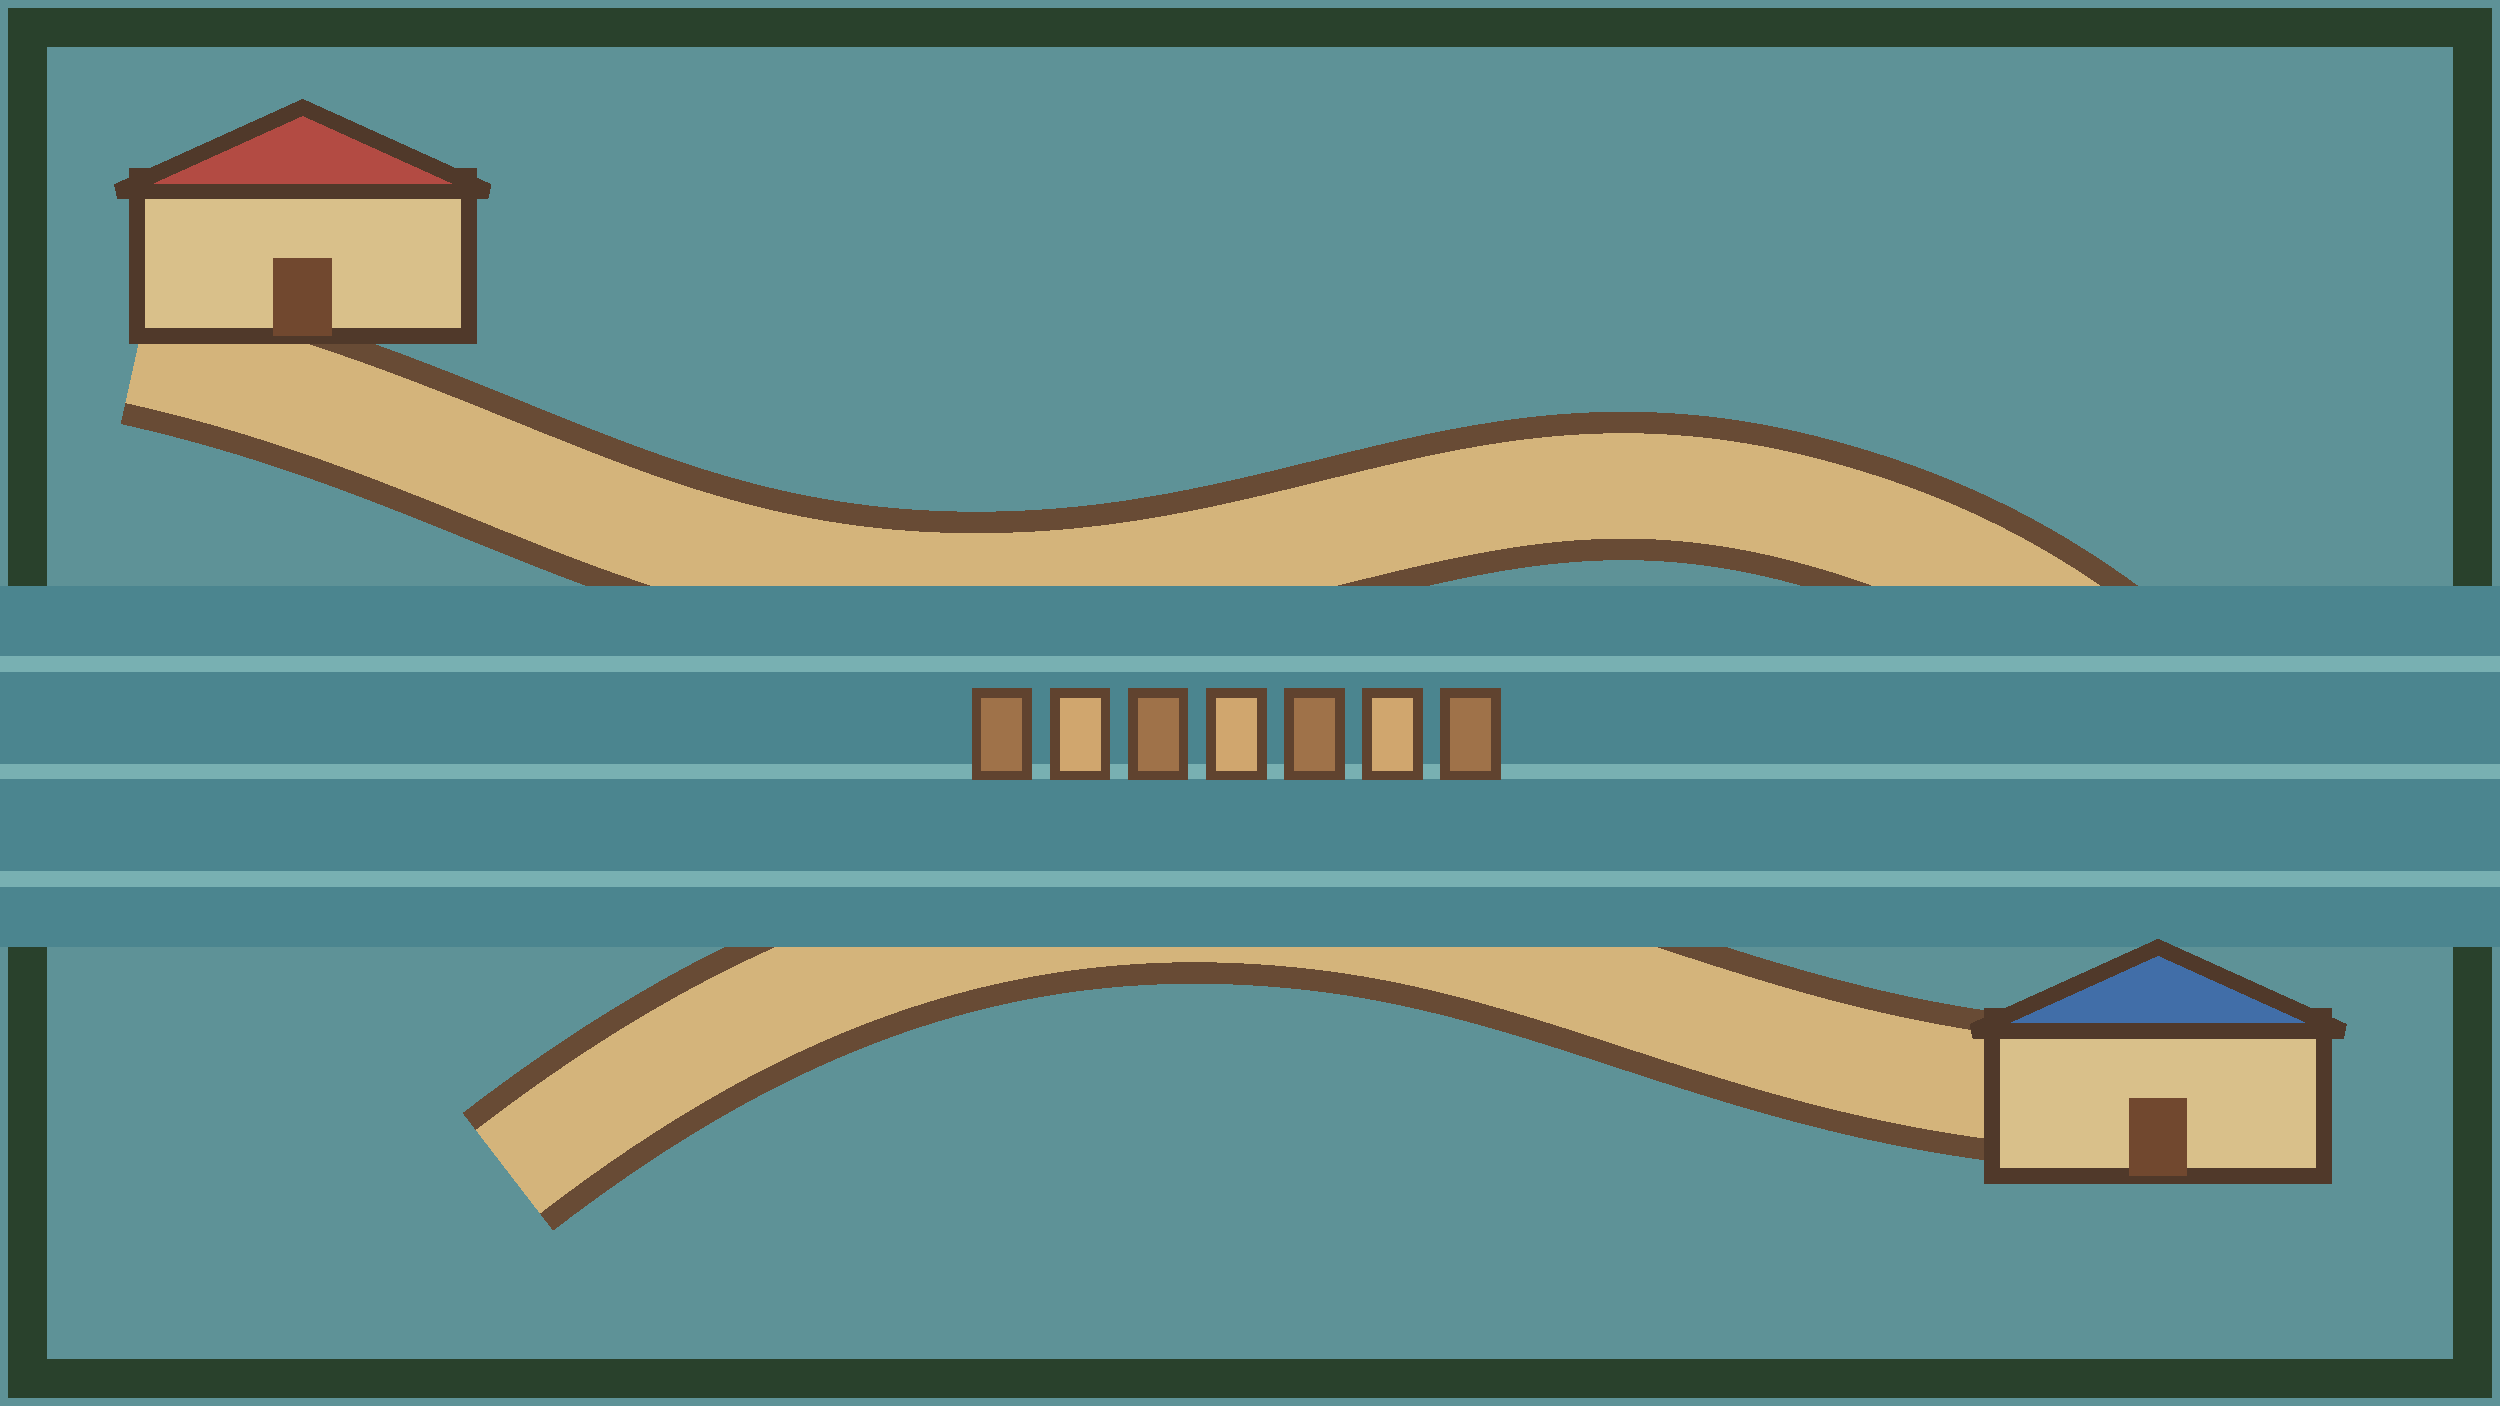
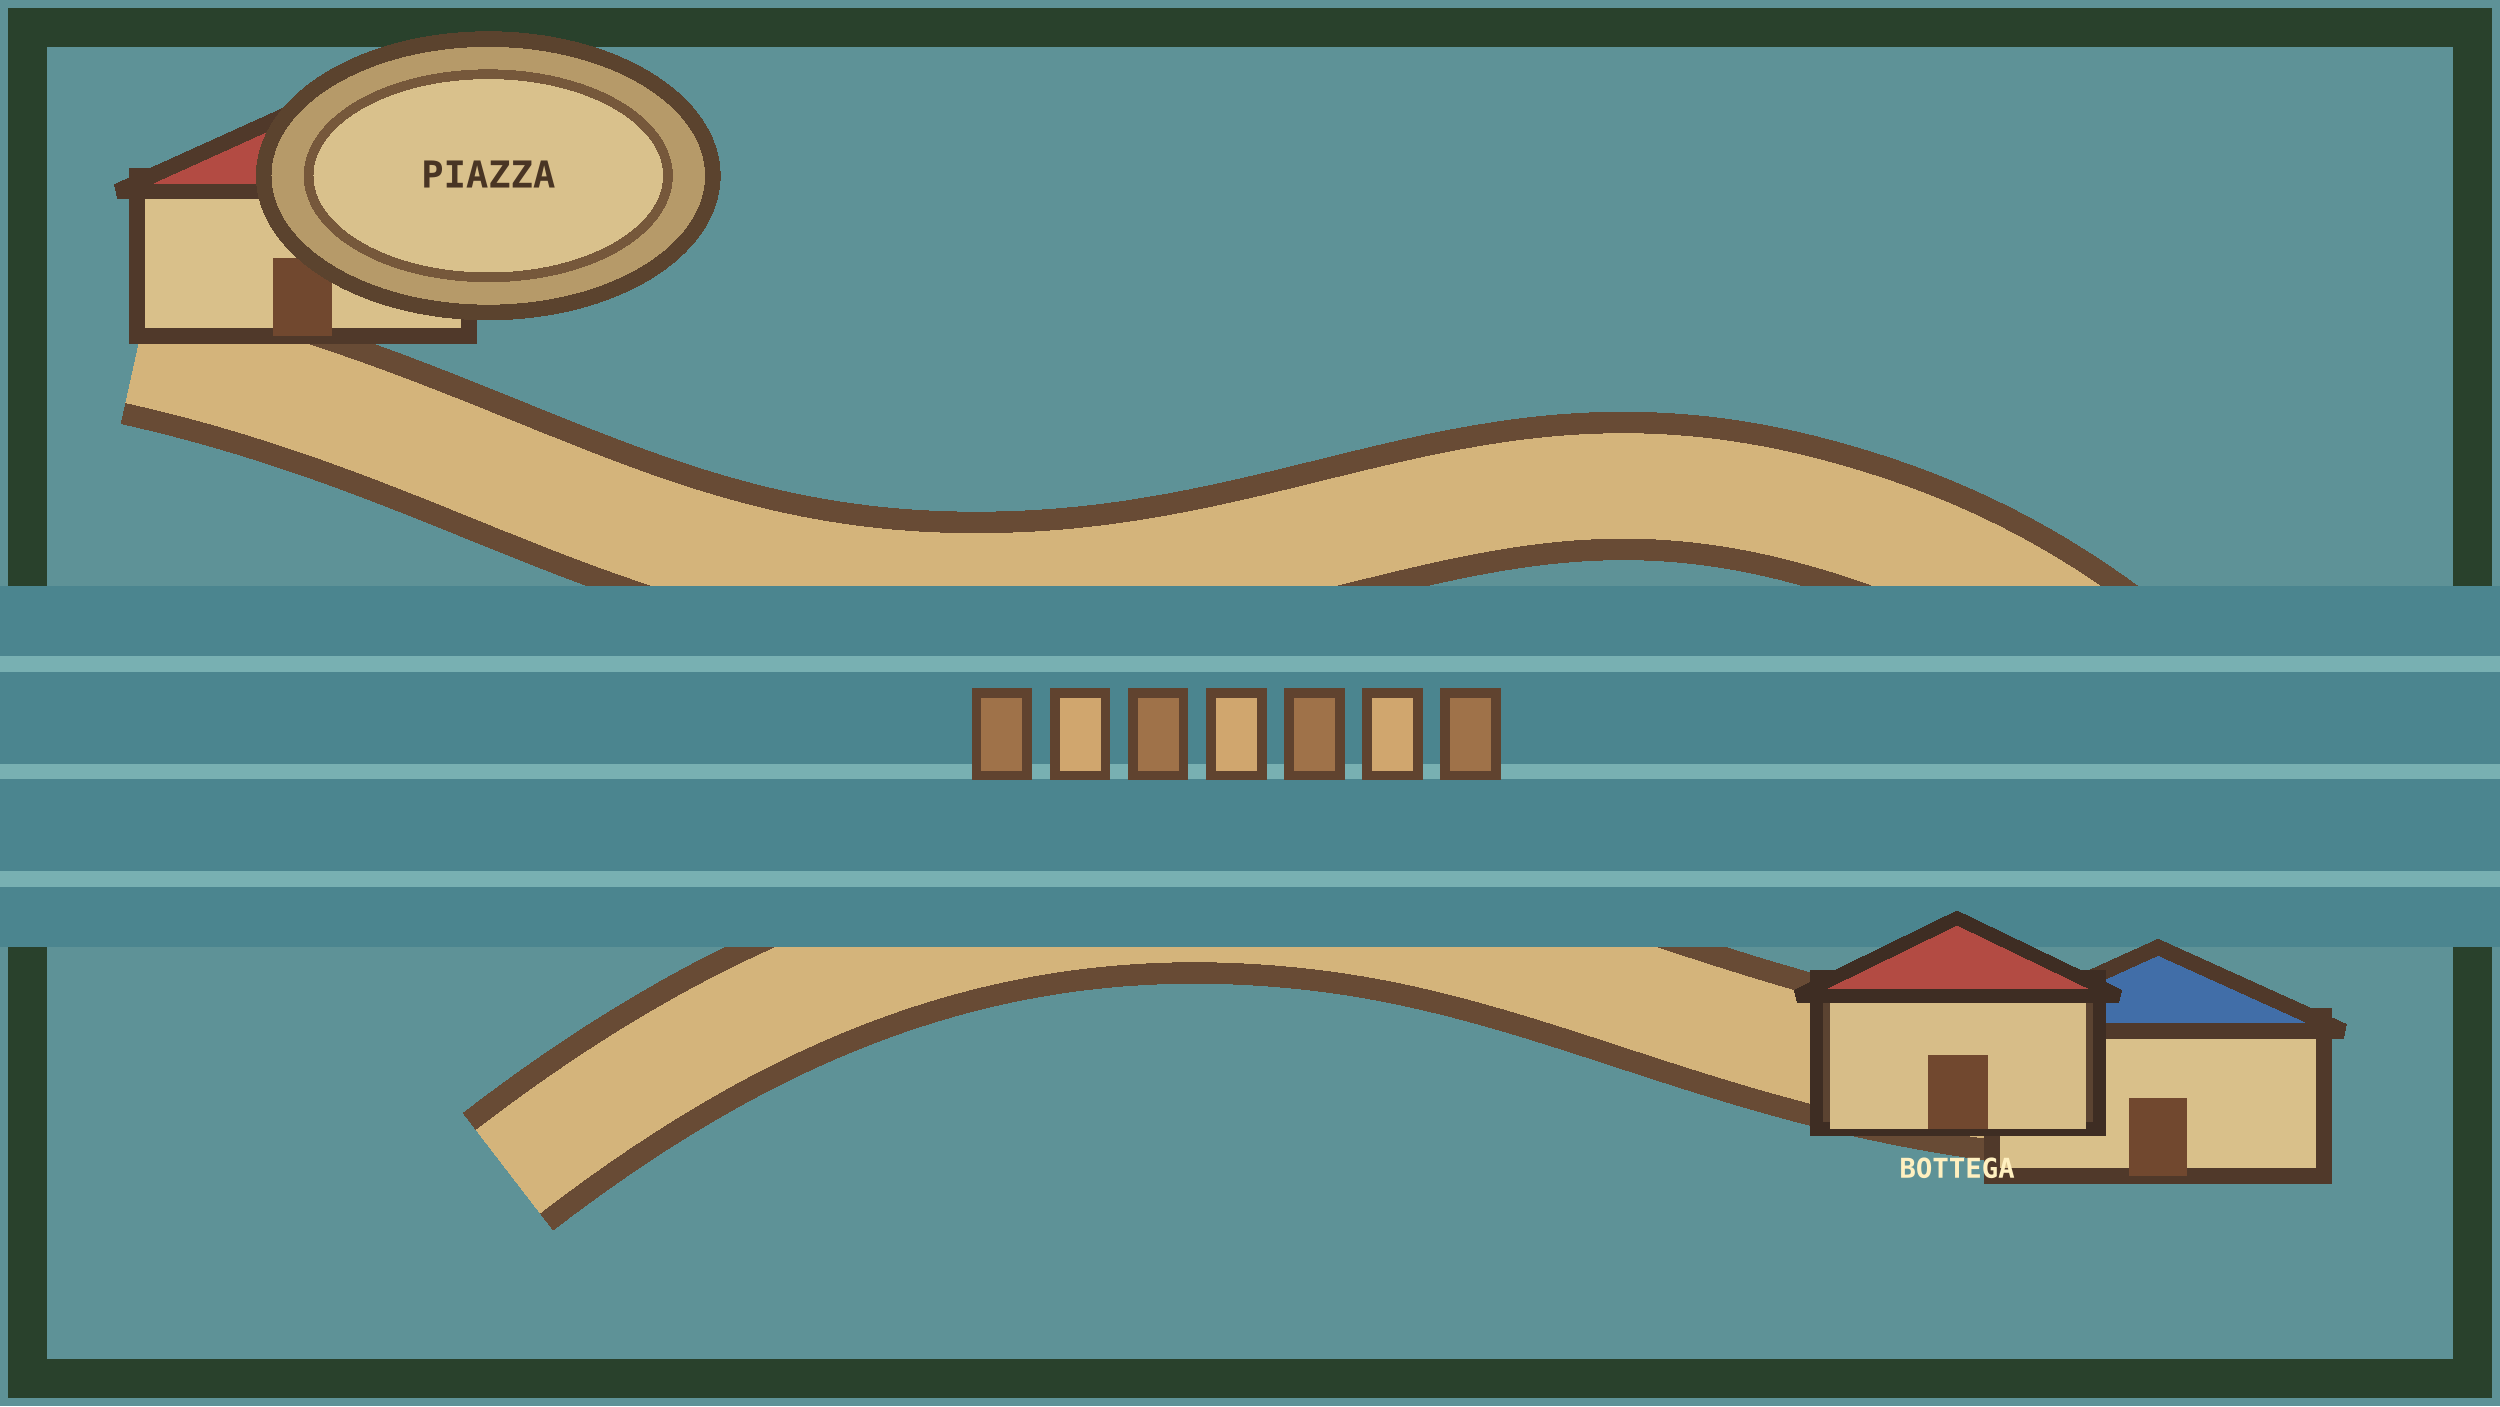
<svg xmlns="http://www.w3.org/2000/svg" width="1280" height="720" viewBox="0 0 1280 720" shape-rendering="crispEdges">
  <rect width="1280" height="720" fill="#5e9297" />
  <rect x="14" y="14" width="1252" height="692" fill="none" stroke="#29412c" stroke-width="20" />
  <path d="M70 180C250 220 330 300 500 300S760 220 920 260S1120 390 1210 430" fill="none" stroke="#684b35" stroke-width="76" />
  <path d="M70 180C250 220 330 300 500 300S760 220 920 260S1120 390 1210 430" fill="none" stroke="#d4b47b" stroke-width="54" />
  <path d="M260 600C390 500 520 450 680 470S940 580 1190 560" fill="none" stroke="#684b35" stroke-width="76" />
  <path d="M260 600C390 500 520 450 680 470S940 580 1190 560" fill="none" stroke="#d4b47b" stroke-width="54" />
  <rect y="300" width="1280" height="185" fill="#4b858f" />
  <path d="M0 340H1280M0 395H1280M0 450H1280" stroke="#78b0b2" stroke-width="8" />
  <g>
    <rect x="70" y="90" width="170" height="82" fill="#d9c08a" stroke="#50392a" stroke-width="8" />
    <path d="M60 98L155 55L250 98Z" fill="#b34b43" stroke="#50392a" stroke-width="8" />
    <rect x="140" y="132" width="30" height="40" fill="#71482f" />
  </g>
  <g>
    <rect x="1020" y="520" width="170" height="82" fill="#d9c08a" stroke="#50392a" stroke-width="8" />
    <path d="M1010 528L1105 485L1200 528Z" fill="#416ea8" stroke="#50392a" stroke-width="8" />
    <rect x="1090" y="562" width="30" height="40" fill="#71482f" />
  </g>
  <rect x="500" y="355" width="26" height="42" fill="#9f7249" stroke="#60432f" stroke-width="5" />
  <rect x="540" y="355" width="26" height="42" fill="#d0a66e" stroke="#60432f" stroke-width="5" />
  <rect x="580" y="355" width="26" height="42" fill="#9f7249" stroke="#60432f" stroke-width="5" />
  <rect x="620" y="355" width="26" height="42" fill="#d0a66e" stroke="#60432f" stroke-width="5" />
  <rect x="660" y="355" width="26" height="42" fill="#9f7249" stroke="#60432f" stroke-width="5" />
  <rect x="700" y="355" width="26" height="42" fill="#d0a66e" stroke="#60432f" stroke-width="5" />
  <rect x="740" y="355" width="26" height="42" fill="#9f7249" stroke="#60432f" stroke-width="5" />
+   <g>
+     <ellipse cx="250" cy="90" rx="115" ry="70" fill="#b69a69" stroke="#5b432e" stroke-width="8" />
+     <ellipse cx="250" cy="90" rx="92" ry="52" fill="#d9c18c" stroke="#76583b" stroke-width="5" />
+     <text x="250" y="96" text-anchor="middle" font-family="monospace" font-size="19" font-weight="700" fill="#493524">PIAZZA</text>
+   </g>
+   <g>
+     <rect x="930" y="500" width="145" height="78" fill="#5b4331" stroke="#3e2d23" stroke-width="7" />
+     <rect x="937" y="508" width="131" height="70" fill="#d7bd88" />
+     <path d="M920 510L1002 470L1085 510Z" fill="#b34b43" stroke="#3e2d23" stroke-width="7" />
+     <rect x="987" y="540" width="31" height="38" fill="#71482f" />
+     <text x="1002" y="603" text-anchor="middle" font-family="monospace" font-size="14" font-weight="700" fill="#fff0c0">BOTTEGA</text>
+   </g>
</svg>
